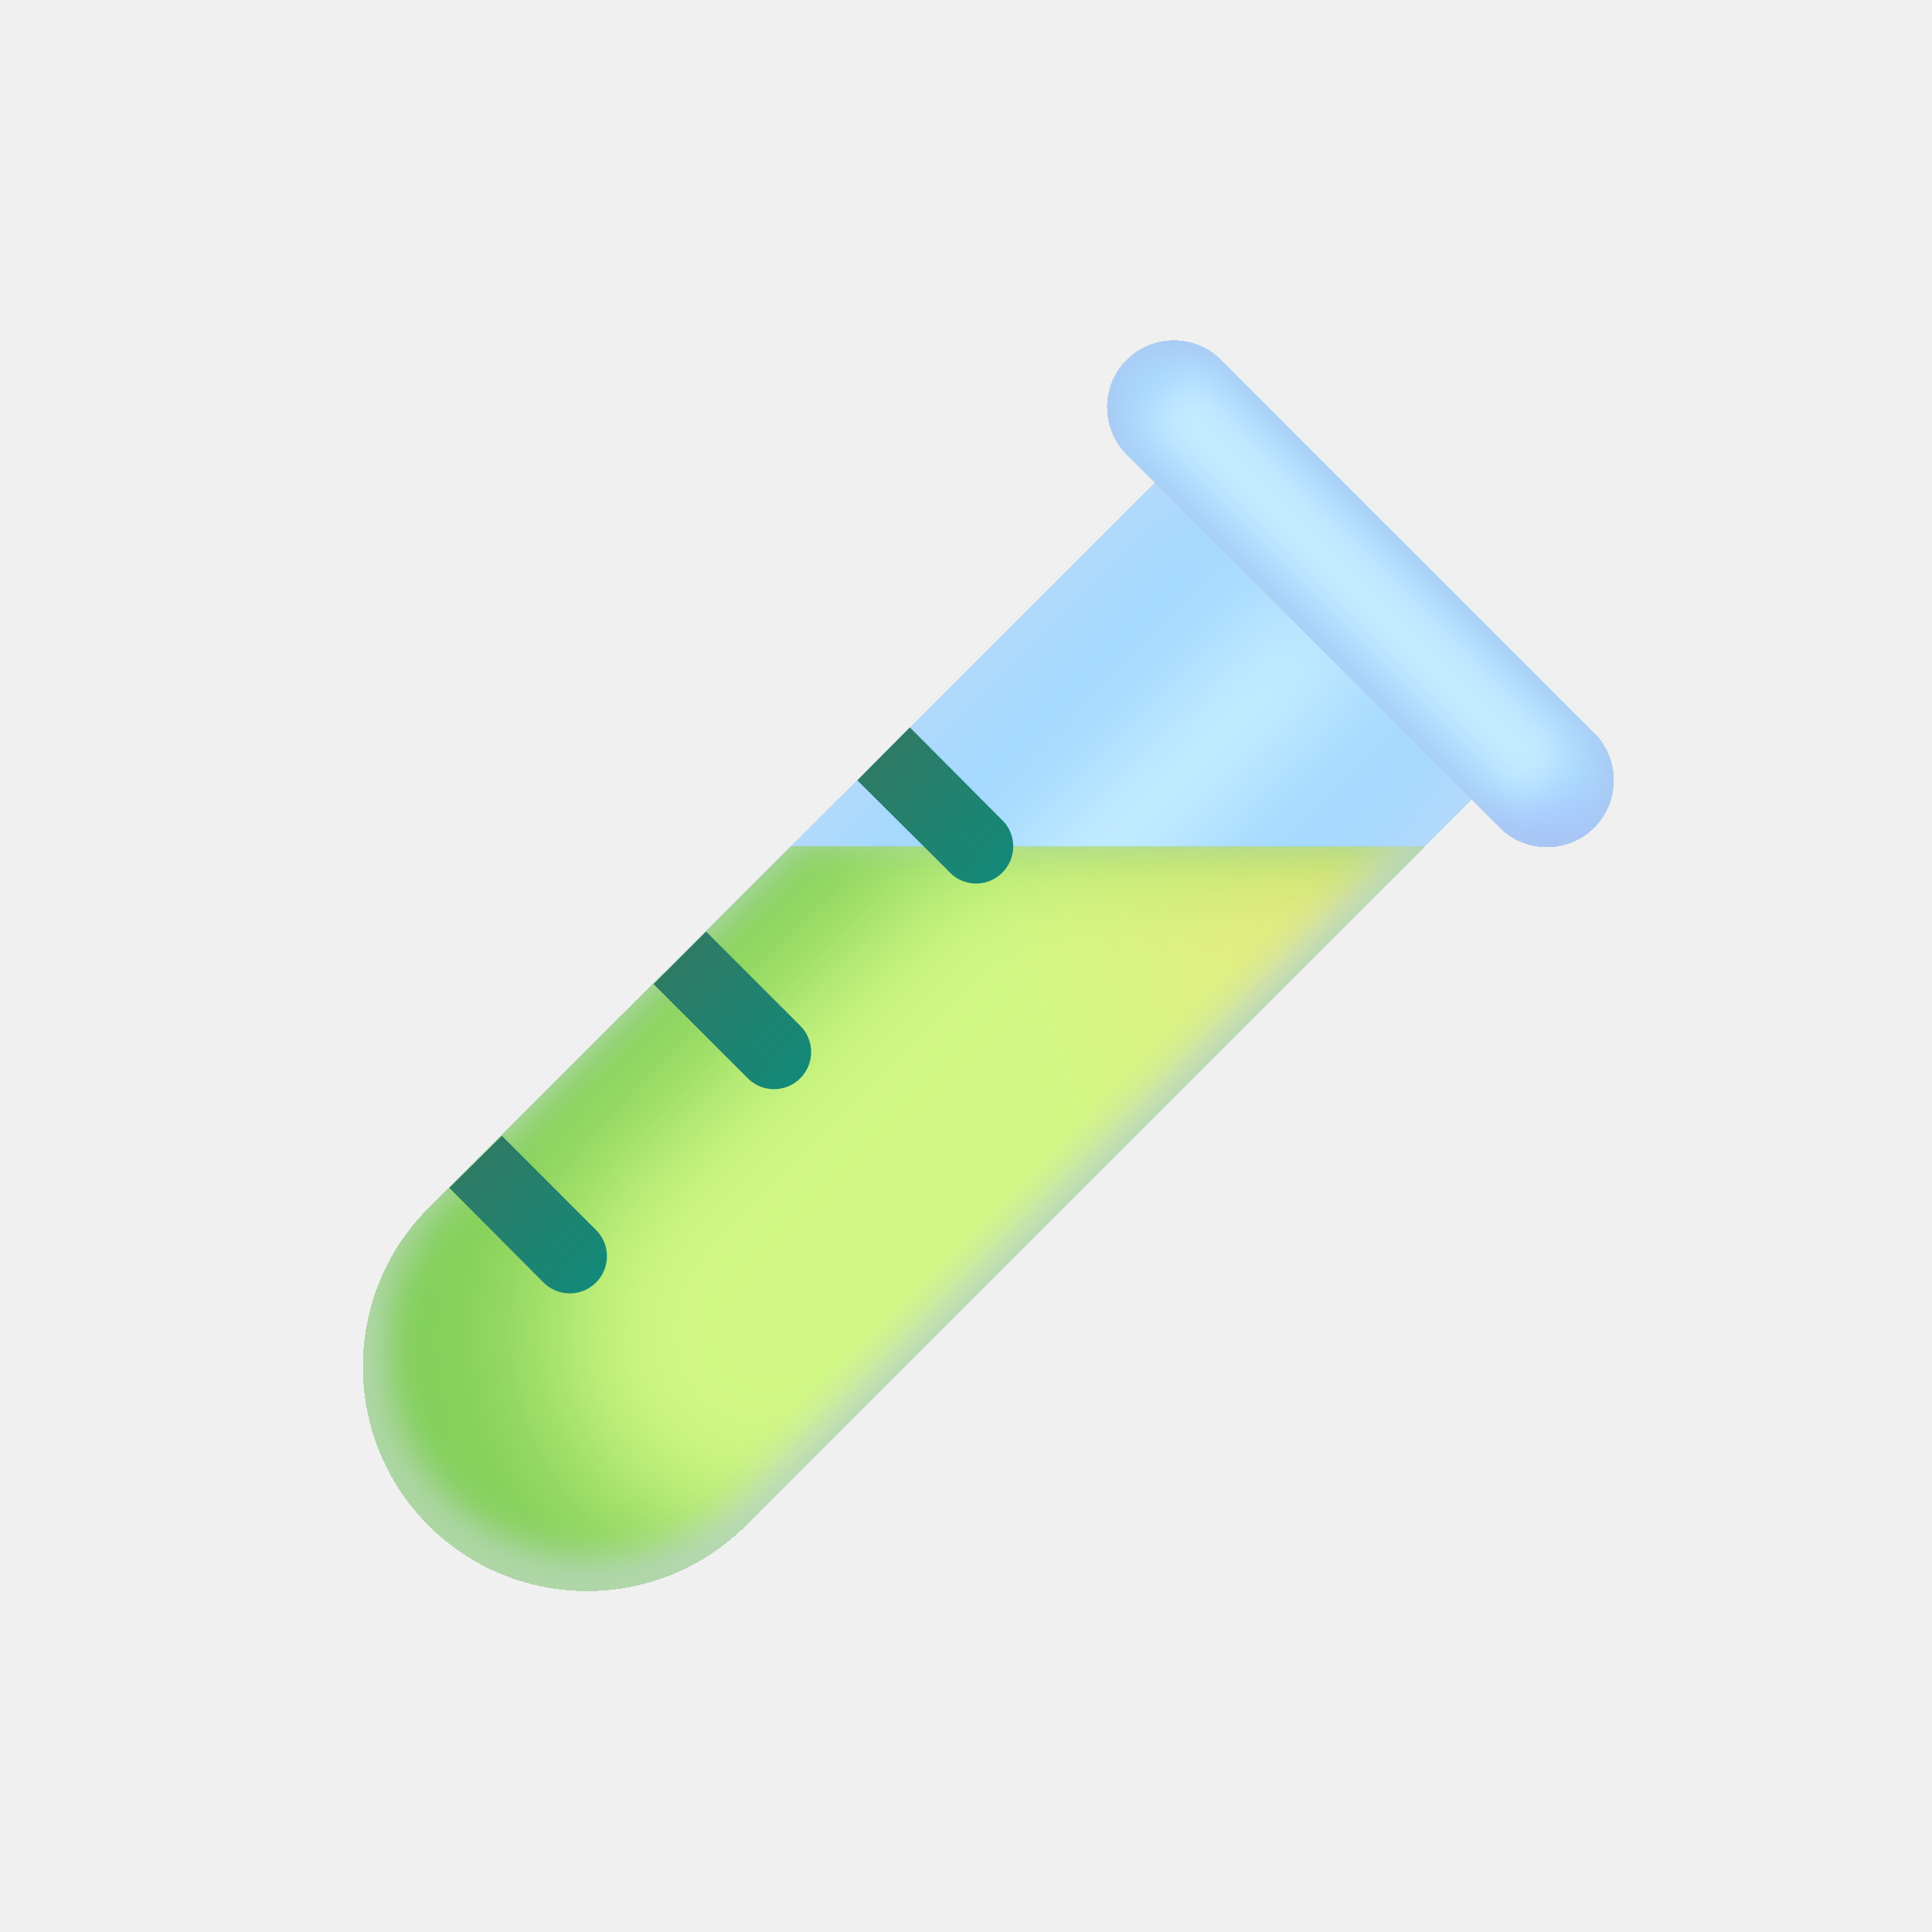
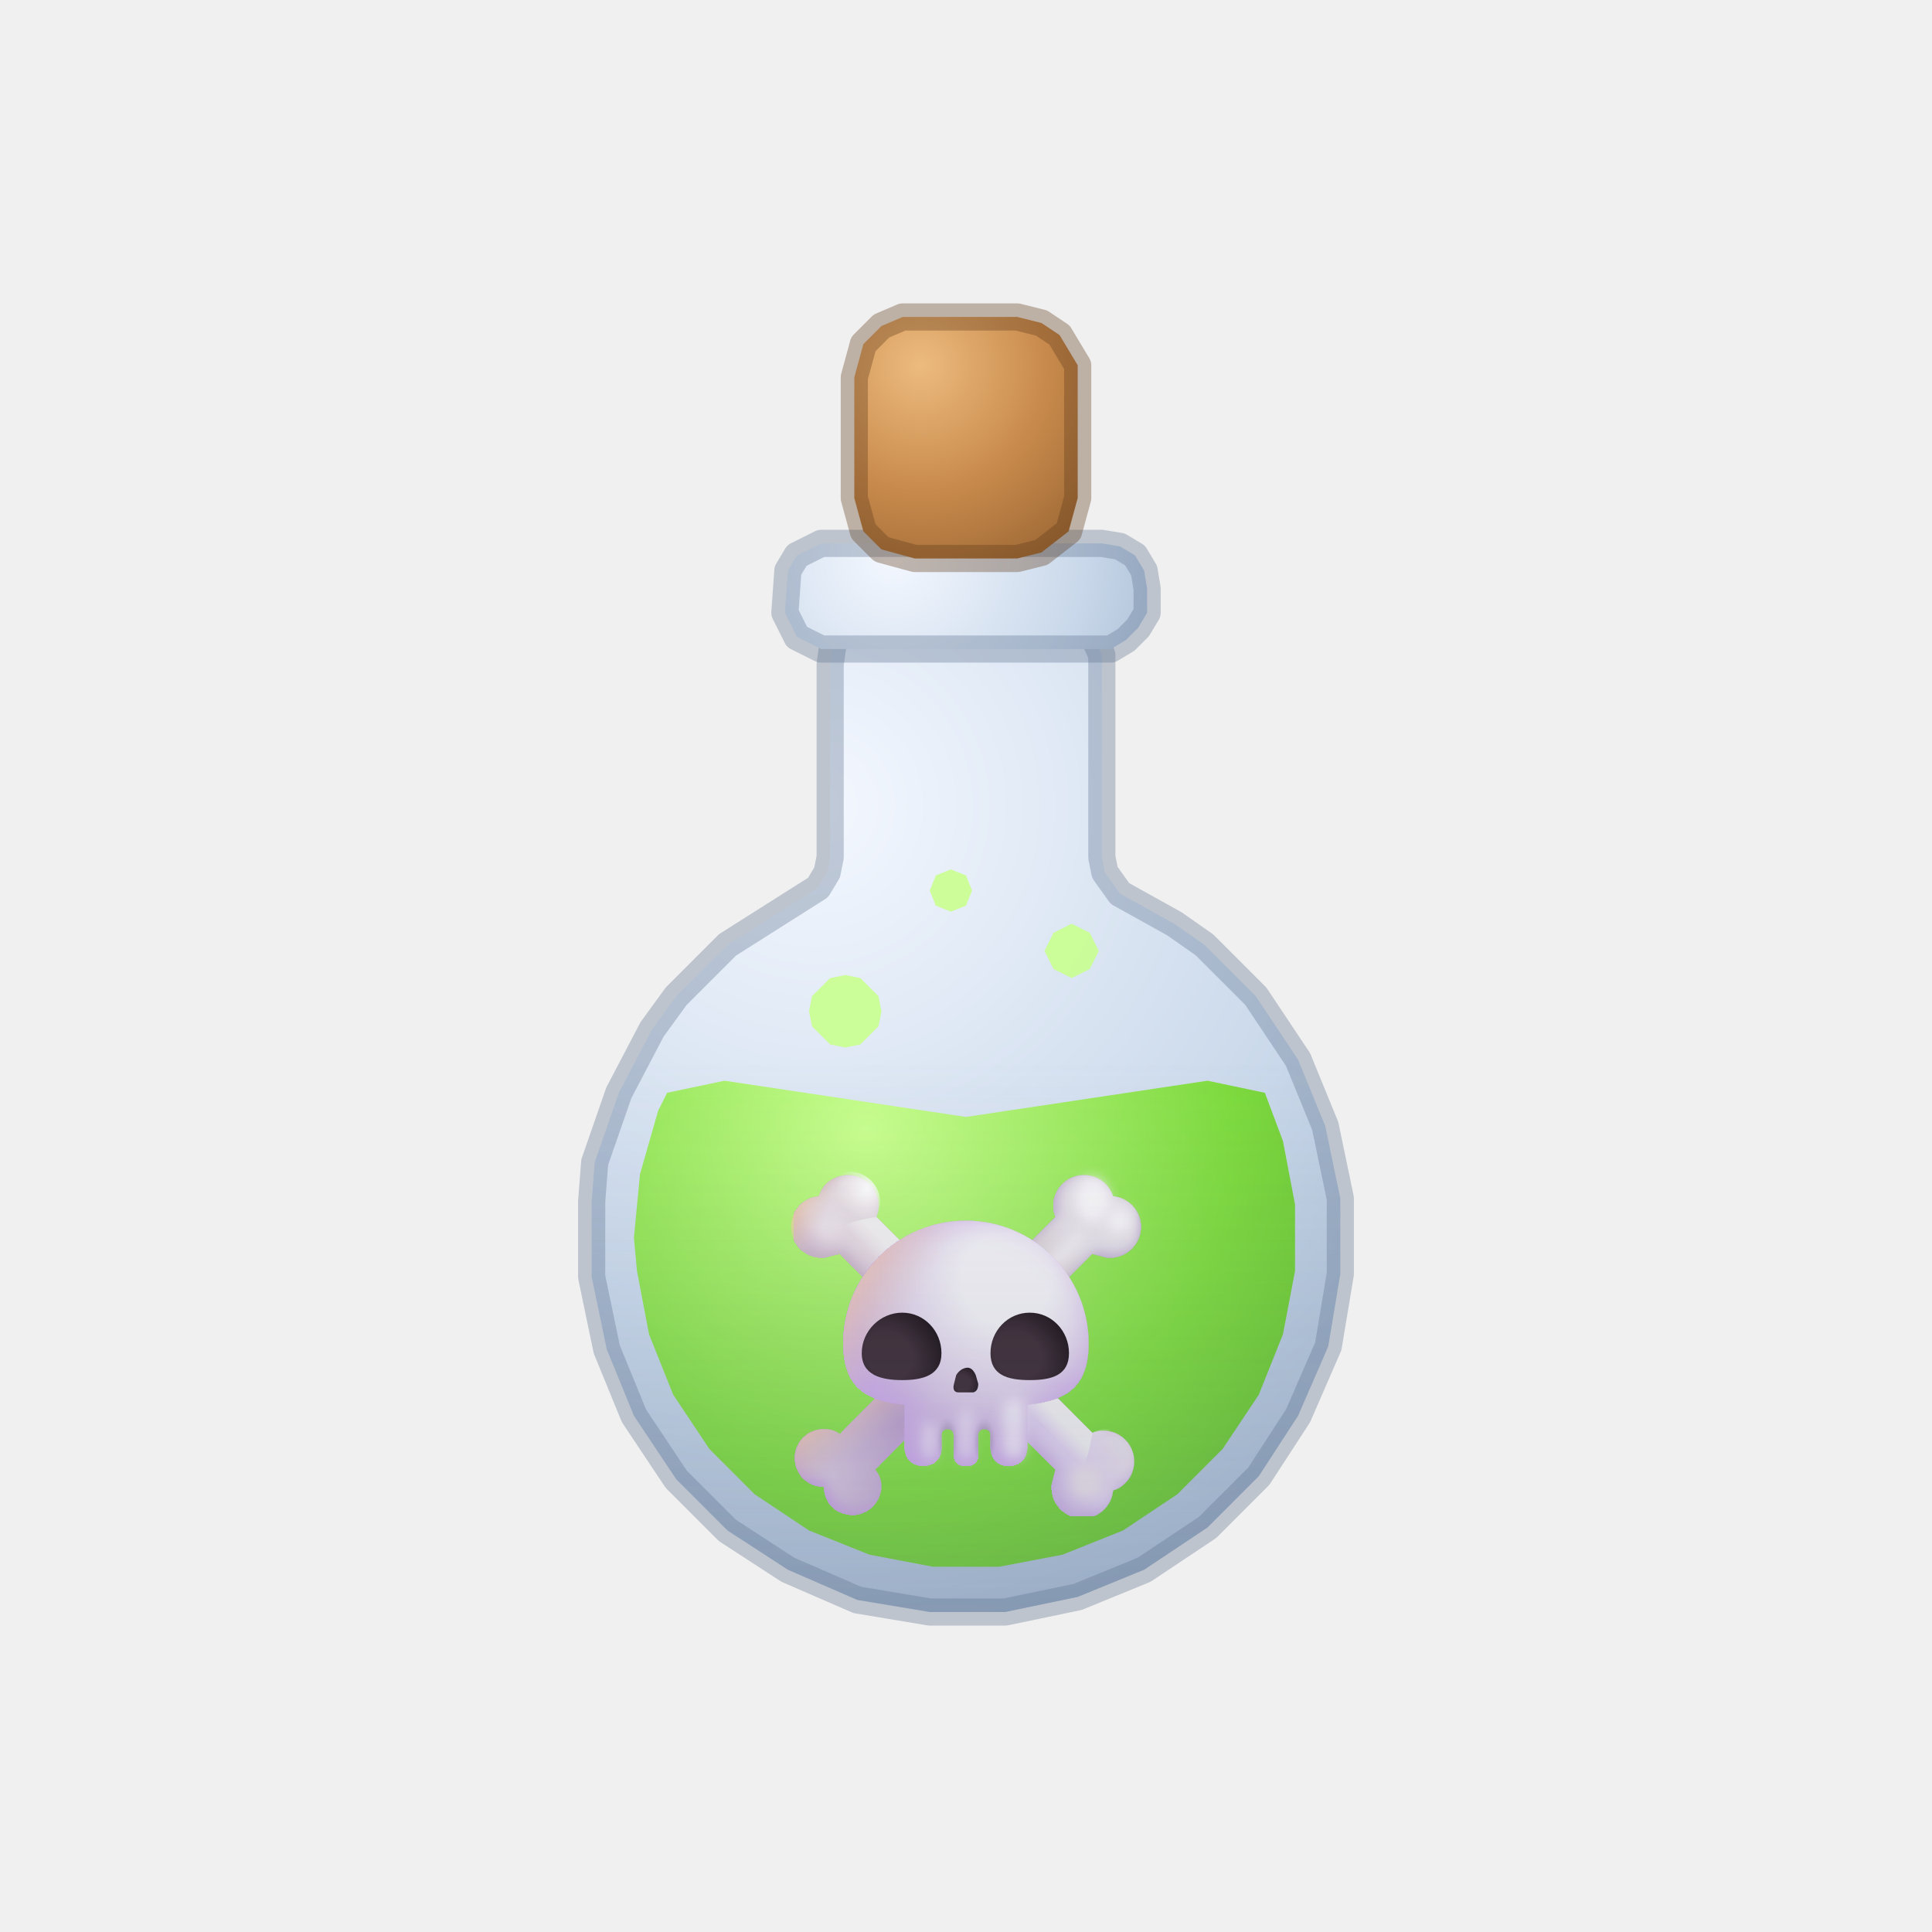
- <svg xmlns="http://www.w3.org/2000/svg" fill="none" viewBox="0 0 64 64">
-   <g transform="translate(8 8) scale(1.5)">
-     <g filter="url(#poison-a)">
-       <path fill="#A5D9FF" d="m21.07 4.43 6.99 7-16.93 16.92a4.94 4.94 0 1 1-6.99-7z" />
-     </g>
-     <g filter="url(#poison-b)">
-       <path fill="#C6EFFF" d="m23.37 7.52 1.66 1.66L17 17.2l-1.65-1.65z" />
-     </g>
-     <g filter="url(#poison-c)">
-       <path fill="#D1F884" d="M26.11 13.37 11.13 28.35a4.94 4.94 0 1 1-6.99-7l7.99-7.98z" />
-       <path fill="url(#poison-d)" d="M26.11 13.37 11.13 28.35a4.94 4.94 0 1 1-6.99-7l7.99-7.98z" />
-     </g>
-     <path fill="url(#poison-e)" d="M14.76 10.73 13.6 11.9l2.1 2.09a.82.82 0 0 0 1.15-1.16z" />
-     <path fill="url(#poison-f)" d="m9.1 16.4 1.16-1.16 2.08 2.08a.82.82 0 1 1-1.16 1.16z" />
-     <path fill="url(#poison-g)" d="m4.59 20.9 1.16-1.15 2.08 2.08a.82.82 0 0 1-1.16 1.16z" />
-     <g filter="url(#poison-h)">
-       <path fill="#A9D8FF" d="M19.55 2.62c-.57.57-.57 1.5 0 2.08l8.24 8.24a1.47 1.47 0 0 0 2.08-2.08l-8.24-8.24a1.47 1.47 0 0 0-2.08 0" />
-       <path fill="url(#poison-i)" d="M19.55 2.62c-.57.57-.57 1.5 0 2.08l8.24 8.24a1.47 1.47 0 0 0 2.08-2.08l-8.24-8.24a1.47 1.47 0 0 0-2.08 0" />
-     </g>
-     <g filter="url(#poison-j)">
-       <path fill="#C4ECFF" d="m19.92 4 1.1-1.11 8.38 8.37-1.11 1.11z" />
+ <svg xmlns="http://www.w3.org/2000/svg" viewBox="0 0 64 64">
+   <defs>
+     <radialGradient id="ps1" cx="27" cy="26.7" r="35.2" gradientUnits="userSpaceOnUse">
+       <stop offset="0" stop-color="#F4F8FF" />
+       <stop offset="0.5" stop-color="#C9D8EA" />
+       <stop offset="1" stop-color="#93A8C2" />
+     </radialGradient>
+     <radialGradient id="ps2" cx="28.7" cy="37.4" r="24.2" gradientUnits="userSpaceOnUse">
+       <stop offset="0" stop-color="#C9FF8F" />
+       <stop offset="0.5" stop-color="#7EDB3E" />
+       <stop offset="1" stop-color="#4CA322" />
+     </radialGradient>
+     <radialGradient id="ps3" cx="29.6" cy="18.4" r="12.6" gradientUnits="userSpaceOnUse">
+       <stop offset="0" stop-color="#F4F8FF" />
+       <stop offset="0.5" stop-color="#C9D8EA" />
+       <stop offset="1" stop-color="#93A8C2" />
+     </radialGradient>
+     <radialGradient id="ps4" cx="30.5" cy="12.1" r="8.4" gradientUnits="userSpaceOnUse">
+       <stop offset="0" stop-color="#EDBB7E" />
+       <stop offset="0.5" stop-color="#C88A4C" />
+       <stop offset="1" stop-color="#93602F" />
+     </radialGradient>
+     <linearGradient id="ps5" x1="0" y1="35.1" x2="0" y2="53.5" gradientUnits="userSpaceOnUse">
+       <stop offset="0" stop-color="#5E7290" stop-opacity="0" />
+       <stop offset="1" stop-color="#5E7290" stop-opacity="0.2" />
+     </linearGradient>
+     <radialGradient id="ps6" r="1" gradientTransform="translate(24.5 37) rotate(20) scale(2 5.5)" gradientUnits="userSpaceOnUse">
+       <stop offset="0" stop-color="#FFFFFF" stop-opacity="0.8" />
+       <stop offset="1" stop-color="#FFFFFF" stop-opacity="0" />
+     </radialGradient>
+     <radialGradient id="ps7" r="1" gradientTransform="translate(30 23) rotate(0) scale(0.8 3)" gradientUnits="userSpaceOnUse">
+       <stop offset="0" stop-color="#FFFFFF" stop-opacity="0.7" />
+       <stop offset="1" stop-color="#FFFFFF" stop-opacity="0" />
+     </radialGradient>
+   </defs>
+   <path fill="url(#ps1)" d="M27.5 28.4 27.4 28.9 27.1 29.4 24.1 31.3 22.4 33 21.6 34.1 20.5 36.2 19.7 38.5 19.6 39.8 19.6 42.3 20.1 44.7 21 46.9 22.4 49 24.1 50.7 26.1 52 28.4 53 30.8 53.4 33.3 53.4 35.7 52.9 37.9 52 40 50.6 41.7 48.9 43 46.9 44 44.6 44.4 42.2 44.4 39.7 43.9 37.3 43 35.1 41.6 33 39.9 31.3 38.9 30.6 37.1 29.6 36.6 28.9 36.5 28.4 36.5 21.7 36.1 20.8 35.5 20.3 34.5 20 29.5 20 28.7 20.2 28 20.6 27.6 21.3 27.5 22Z" />
+   <path fill="none" stroke="#5E7290" stroke-width="0.9" stroke-linecap="round" stroke-linejoin="round" stroke-opacity="0.35" d="M27.5 28.4 27.4 28.9 27.1 29.4 24.1 31.3 22.4 33 21.6 34.1 20.5 36.2 19.7 38.5 19.6 39.8 19.6 42.3 20.1 44.7 21 46.9 22.4 49 24.1 50.7 26.1 52 28.4 53 30.8 53.4 33.3 53.4 35.7 52.9 37.9 52 40 50.6 41.7 48.9 43 46.9 44 44.6 44.4 42.2 44.4 39.7 43.9 37.3 43 35.1 41.6 33 39.9 31.3 38.9 30.6 37.1 29.6 36.6 28.9 36.5 28.4 36.5 21.7 36.1 20.8 35.5 20.3 34.5 20 29.5 20 28.7 20.2 28 20.6 27.6 21.3 27.5 22Z" />
+   <path fill="url(#ps2)" d="M42.9 39.9 42.5 37.8 41.9 36.2 40 35.8 32 37 24 35.8 22.1 36.2 21.8 36.8 21.2 38.9 21 41 21.1 42.1 21.5 44.2 22.3 46.2 23.5 48 25 49.5 26.8 50.7 28.8 51.5 30.9 51.9 33.1 51.9 35.2 51.5 37.2 50.7 39 49.5 40.5 48 41.7 46.2 42.5 44.2 42.9 42.1Z" />
+   <path fill="url(#ps3)" d="M36.5 18 27.2 18 26.4 18.4 26.1 18.9 26 20.3 26.4 21.1 27.2 21.5 36.8 21.5 37.3 21.2 37.7 20.8 38 20.3 38 19.5 37.9 18.9 37.6 18.4 37.1 18.1Z" />
+   <path fill="none" stroke="#5E7290" stroke-width="0.9" stroke-linecap="round" stroke-linejoin="round" stroke-opacity="0.35" d="M36.5 18 27.2 18 26.4 18.4 26.1 18.9 26 20.3 26.4 21.1 27.2 21.5 36.8 21.5 37.3 21.2 37.7 20.8 38 20.3 38 19.5 37.9 18.9 37.6 18.4 37.1 18.1Z" />
+   <path fill="url(#ps4)" d="M33.7 10.5 29.9 10.5 29.2 10.8 28.6 11.4 28.3 12.5 28.3 16.5 28.6 17.6 29.2 18.2 30.3 18.5 33.7 18.5 34.5 18.3 35.4 17.6 35.7 16.5 35.7 12.1 35.1 11.1 34.5 10.7Z" />
+   <path fill="none" stroke="#5E3B1B" stroke-width="0.9" stroke-linecap="round" stroke-linejoin="round" stroke-opacity="0.35" d="M33.7 10.5 29.9 10.5 29.2 10.8 28.6 11.4 28.3 12.5 28.3 16.5 28.6 17.6 29.2 18.2 30.3 18.5 33.7 18.5 34.5 18.3 35.4 17.6 35.7 16.5 35.7 12.1 35.1 11.1 34.5 10.7Z" />
+   <path fill="#C9FF8F" fill-opacity="0.9" d="M29.2 33.5 29.1 33 28.8 32.7 28.5 32.4 28 32.3 27.5 32.4 27.2 32.7 26.9 33 26.8 33.5 26.9 34 27.2 34.3 27.5 34.6 28 34.7 28.5 34.6 28.8 34.3 29.1 34Z" />
+   <path fill="#C9FF8F" fill-opacity="0.9" d="M36.4 31.5 36.1 30.9 35.5 30.6 34.9 30.9 34.6 31.5 34.9 32.1 35.5 32.4 36.1 32.1Z" />
+   <path fill="#C9FF8F" fill-opacity="0.9" d="M32.2 29.5 32 29 31.5 28.8 31 29 30.8 29.5 31 30 31.5 30.2 32 30Z" />
+   <g fill="none" transform="translate(25.5 38) scale(0.4062)">
+     <g filter="url(#ps-k-a)">
+       <path fill="url(#ps-k-b)" d="m23.3 5.7-2.8 2.8V12H23l3.3-3.3 1.2.3a2.5 2.5 0 0 0 .5-5 2.5 2.5 0 1 0-4.7 1.7" />
+     </g>
+     <g filter="url(#ps-k-c)">
+       <path fill="url(#ps-k-d)" d="m8.7 5.7 2.8 2.8V12H9L5.7 8.7 4.5 9A2.5 2.5 0 0 1 4 4a2.5 2.5 0 1 1 4.7 1.7" />
+     </g>
+     <path fill="url(#ps-k-e)" d="M6 6.5c.5-.5 2.7-.8 2.7-.8l2.8 2.8 1.5 5s-5.8-5.6-7-7" />
+     <circle cx="6.5" cy="4.5" r="2.5" fill="url(#ps-k-f)" />
+     <g filter="url(#ps-k-g)">
+       <circle cx="4.8" cy="6.3" r="1.3" fill="#EAE0E7" />
+     </g>
+     <path fill="url(#ps-k-h)" d="m8.7 5.7 2.8 2.8V12H9L5.7 8.7 4.5 9A2.5 2.5 0 0 1 4 4a2.5 2.5 0 1 1 4.7 1.7" />
+     <g filter="url(#ps-k-i)">
+       <path fill="url(#ps-k-j)" d="m26.3 23.3-2.8-2.8H20V23l3.3 3.3-.3 1.2a2.5 2.5 0 0 0 5 .5 2.5 2.5 0 1 0-1.7-4.7" />
+     </g>
+     <path fill="url(#ps-k-k)" d="M25.5 26c.5-.5.8-2.7.8-2.7l-2.8-2.8-5-1.5s5.6 5.8 7 7" />
+     <circle r="2.5" fill="url(#ps-k-l)" transform="matrix(0 -1 -1 0 27.5 25.5)" />
+     <g filter="url(#ps-k-m)">
+       <circle r="1.3" fill="#EAE0E7" transform="matrix(0 -1 -1 0 25.8 27.3)" />
+     </g>
+     <g filter="url(#ps-k-n)">
+       <path fill="url(#ps-k-o)" d="M4.4 27.7a2.3 2.3 0 1 1 0-4.7q.8 0 1.3.4l4.4-4.4 2.9 2.8-4.4 4.5q.5.6.5 1.4A2.4 2.4 0 0 1 6.7 30q-2.1-.2-2.3-2.3" />
+     </g>
+     <g filter="url(#ps-k-p)">
+       <path stroke="#F1ECF2" d="m25.5 7-3 3" />
+     </g>
+     <path fill="url(#ps-k-q)" d="M4.4 27.7a2.3 2.3 0 1 1 0-4.7q.8 0 1.3.4l4.4-4.4 2.9 2.8-4.4 4.5q.5.6.5 1.4A2.4 2.4 0 0 1 6.7 30q-2.1-.2-2.3-2.3" />
+     <g filter="url(#ps-k-r)">
+       <path fill="url(#ps-k-s)" d="M16 6A10 10 0 0 0 6 16c0 3.7 2 4.7 5 5v3.5q.1 1.4 1.5 1.5 1.4-.1 1.5-1.4v-1.1q0-.5.5-.5t.5.5V25q0 1 1 1t1-1v-1.5q0-.5.5-.5t.5.5v1q.1 1.4 1.4 1.5h.1q1.4-.1 1.5-1.5V21c3-.3 5-1.3 5-5A10 10 0 0 0 16 6" />
+     </g>
+     <path fill="url(#ps-k-t)" d="M16 6A10 10 0 0 0 6 16c0 3.7 2 4.7 5 5v3.5q.1 1.4 1.5 1.5 1.4-.1 1.5-1.4v-1.1q0-.5.5-.5t.5.5V25q0 1 1 1t1-1v-1.5q0-.5.5-.5t.5.5v1q.1 1.4 1.4 1.5h.1q1.4-.1 1.5-1.5V21c3-.3 5-1.3 5-5A10 10 0 0 0 16 6" />
+     <path fill="url(#ps-k-u)" fill-rule="evenodd" d="M15.6 26a5 5 0 0 0 .4-2c0-1.7-.7-3-1.5-3S13 22.3 13 24q0 1 .3 1.8.7-.5.7-1.2v-1.1a.5.5 0 0 1 1 0V25q0 .6.6 1" clip-rule="evenodd" />
+     <g filter="url(#ps-k-v)" opacity=".5">
+       <rect width="1" height="3" x="12.5" y="22.5" fill="#fff" rx=".5" />
+     </g>
+     <g filter="url(#ps-k-w)" opacity=".5">
+       <rect width="1" height="4" x="15.5" y="21.5" fill="#fff" rx=".5" />
+     </g>
+     <g filter="url(#ps-k-x)" opacity=".6">
+       <rect width="1.8" height="5" x="19" y="20.5" fill="#fff" rx=".9" />
+     </g>
+     <path fill="url(#ps-k-y)" fill-rule="evenodd" d="M18.7 25.8q.3-.7.3-1.8c0-1.7-.7-3-1.5-3S16 22.3 16 24q0 1 .4 2 .5-.4.6-1v-1.5a.5.5 0 1 1 1 0v1q0 .9.7 1.3" clip-rule="evenodd" />
+     <path fill="url(#ps-k-z)" d="M14 16.8c0 1.8-1.5 2.2-3.2 2.2s-3.3-.4-3.3-2.2 1.5-3.3 3.3-3.3S14 15 14 16.8" />
+     <path fill="url(#ps-k-A)" d="M24.4 16.8c0 1.8-1.4 2.2-3.2 2.2s-3.2-.4-3.2-2.2 1.4-3.3 3.2-3.3 3.2 1.5 3.2 3.3" />
+     <path fill="url(#ps-k-B)" d="M16.6 20h-1.2q-.5 0-.4-.6l.2-.8q.3-.5.8-.6t.8.6l.2.7q0 .6-.4.7" />
+     <g filter="url(#ps-k-C)">
+       <ellipse cx="26.3" cy="4.3" fill="#F7F5F8" rx="1.3" ry="1.8" />
+     </g>
+     <g filter="url(#ps-k-D)">
+       <circle cx="28.5" cy="6" r="1" fill="#F6F4F7" />
    </g>
    <defs>
-       <linearGradient id="poison-d" x1="25.76" x2="17.07" y1="13.88" y2="16.88" gradientUnits="userSpaceOnUse">
-         <stop offset=".2" stop-color="#E9EB7E" />
-         <stop offset="1" stop-color="#E9EB7E" stop-opacity="0" />
-       </linearGradient>
-       <linearGradient id="poison-e" x1="16.76" x2="14.01" y1="14.06" y2="11.47" gradientUnits="userSpaceOnUse">
-         <stop stop-color="#138979" />
-         <stop offset="1" stop-color="#2E7B65" />
-       </linearGradient>
-       <linearGradient id="poison-f" x1="12.25" x2="9.51" y1="18.56" y2="15.97" gradientUnits="userSpaceOnUse">
-         <stop stop-color="#138979" />
-         <stop offset="1" stop-color="#2E7B65" />
-       </linearGradient>
-       <linearGradient id="poison-g" x1="7.74" x2="5" y1="23.06" y2="20.48" gradientUnits="userSpaceOnUse">
-         <stop stop-color="#138979" />
-         <stop offset="1" stop-color="#2E7B65" />
-       </linearGradient>
-       <linearGradient id="poison-i" x1="28.79" x2="28.66" y1="13.52" y2="11.86" gradientUnits="userSpaceOnUse">
-         <stop stop-color="#A8C3FF" />
-         <stop offset="1" stop-color="#A8C3FF" stop-opacity="0" />
-       </linearGradient>
-       <filter id="poison-a" width="25.37" height="25.37" x="2.69" y="4.43" color-interpolation-filters="sRGB" filterUnits="userSpaceOnUse">
-         <feFlood flood-opacity="0" result="BackgroundImageFix" />
-         <feBlend in="SourceGraphic" in2="BackgroundImageFix" result="shape" />
-         <feColorMatrix in="SourceAlpha" result="hardAlpha" values="0 0 0 0 0 0 0 0 0 0 0 0 0 0 0 0 0 0 127 0" />
-         <feOffset />
-         <feGaussianBlur stdDeviation="1" />
-         <feComposite in2="hardAlpha" k2="-1" k3="1" operator="arithmetic" />
-         <feColorMatrix values="0 0 0 0 0.745 0 0 0 0 0.851 0 0 0 0 0.965 0 0 0 1 0" />
-         <feBlend in2="shape" result="effect1_innerShadow_18_24902" />
-       </filter>
-       <filter id="poison-b" width="13.68" height="13.68" x="13.35" y="5.52" color-interpolation-filters="sRGB" filterUnits="userSpaceOnUse">
-         <feFlood flood-opacity="0" result="BackgroundImageFix" />
-         <feBlend in="SourceGraphic" in2="BackgroundImageFix" result="shape" />
-         <feGaussianBlur result="effect1_foregroundBlur_18_24902" stdDeviation="1" />
-       </filter>
-       <filter id="poison-c" width="26.42" height="17.18" x="2.69" y="12.62" color-interpolation-filters="sRGB" filterUnits="userSpaceOnUse">
-         <feFlood flood-opacity="0" result="BackgroundImageFix" />
-         <feBlend in="SourceGraphic" in2="BackgroundImageFix" result="shape" />
-         <feColorMatrix in="SourceAlpha" result="hardAlpha" values="0 0 0 0 0 0 0 0 0 0 0 0 0 0 0 0 0 0 127 0" />
-         <feOffset dx="4" dy="-.75" />
+       <filter id="ps-k-a" width="9.8" height="10.3" x="20.5" y="1.8" color-interpolation-filters="sRGB" filterUnits="userSpaceOnUse">
+         <feFlood flood-opacity="0" result="BackgroundImageFix" />
+         <feBlend in="SourceGraphic" in2="BackgroundImageFix" result="shape" />
+         <feColorMatrix in="SourceAlpha" result="hardAlpha" values="0 0 0 0 0 0 0 0 0 0 0 0 0 0 0 0 0 0 127 0" />
+         <feOffset dx=".3" dy="-.3" />
+         <feGaussianBlur stdDeviation=".5" />
+         <feComposite in2="hardAlpha" k2="-1" k3="1" operator="arithmetic" />
+         <feColorMatrix values="0 0 0 0 0.749 0 0 0 0 0.677 0 0 0 0 0.812 0 0 0 1 0" />
+         <feBlend in2="shape" result="effect1_innerShadow_31_1457" />
+       </filter>
+       <filter id="ps-k-c" width="9.8" height="10.3" x="2" y="1.8" color-interpolation-filters="sRGB" filterUnits="userSpaceOnUse">
+         <feFlood flood-opacity="0" result="BackgroundImageFix" />
+         <feBlend in="SourceGraphic" in2="BackgroundImageFix" result="shape" />
+         <feColorMatrix in="SourceAlpha" result="hardAlpha" values="0 0 0 0 0 0 0 0 0 0 0 0 0 0 0 0 0 0 127 0" />
+         <feOffset dx=".3" dy="-.3" />
+         <feGaussianBlur stdDeviation=".5" />
+         <feComposite in2="hardAlpha" k2="-1" k3="1" operator="arithmetic" />
+         <feColorMatrix values="0 0 0 0 0.779 0 0 0 0 0.702 0 0 0 0 0.772 0 0 0 1 0" />
+         <feBlend in2="shape" result="effect1_innerShadow_31_1457" />
+       </filter>
+       <filter id="ps-k-g" width="4.5" height="4.5" x="2.5" y="4" color-interpolation-filters="sRGB" filterUnits="userSpaceOnUse">
+         <feFlood flood-opacity="0" result="BackgroundImageFix" />
+         <feBlend in="SourceGraphic" in2="BackgroundImageFix" result="shape" />
+         <feGaussianBlur result="effect1_foregroundBlur_31_1457" stdDeviation=".5" />
+       </filter>
+       <filter id="ps-k-i" width="10.3" height="9.8" x="20" y="20.3" color-interpolation-filters="sRGB" filterUnits="userSpaceOnUse">
+         <feFlood flood-opacity="0" result="BackgroundImageFix" />
+         <feBlend in="SourceGraphic" in2="BackgroundImageFix" result="shape" />
+         <feColorMatrix in="SourceAlpha" result="hardAlpha" values="0 0 0 0 0 0 0 0 0 0 0 0 0 0 0 0 0 0 127 0" />
+         <feOffset dx=".3" dy="-.3" />
+         <feGaussianBlur stdDeviation=".5" />
+         <feComposite in2="hardAlpha" k2="-1" k3="1" operator="arithmetic" />
+         <feColorMatrix values="0 0 0 0 0.798 0 0 0 0 0.685 0 0 0 0 0.883 0 0 0 1 0" />
+         <feBlend in2="shape" result="effect1_innerShadow_31_1457" />
+       </filter>
+       <filter id="ps-k-m" width="4.5" height="4.5" x="23.5" y="25" color-interpolation-filters="sRGB" filterUnits="userSpaceOnUse">
+         <feFlood flood-opacity="0" result="BackgroundImageFix" />
+         <feBlend in="SourceGraphic" in2="BackgroundImageFix" result="shape" />
+         <feGaussianBlur result="effect1_foregroundBlur_31_1457" stdDeviation=".5" />
+       </filter>
+       <filter id="ps-k-n" width="11.3" height="11.3" x="2" y="18.8" color-interpolation-filters="sRGB" filterUnits="userSpaceOnUse">
+         <feFlood flood-opacity="0" result="BackgroundImageFix" />
+         <feBlend in="SourceGraphic" in2="BackgroundImageFix" result="shape" />
+         <feColorMatrix in="SourceAlpha" result="hardAlpha" values="0 0 0 0 0 0 0 0 0 0 0 0 0 0 0 0 0 0 127 0" />
+         <feOffset dx=".3" dy="-.3" />
+         <feGaussianBlur stdDeviation=".5" />
+         <feComposite in2="hardAlpha" k2="-1" k3="1" operator="arithmetic" />
+         <feColorMatrix values="0 0 0 0 0.79 0 0 0 0 0.633 0 0 0 0 0.887 0 0 0 1 0" />
+         <feBlend in2="shape" result="effect1_innerShadow_31_1457" />
+       </filter>
+       <filter id="ps-k-p" width="5.7" height="5.7" x="21.1" y="5.6" color-interpolation-filters="sRGB" filterUnits="userSpaceOnUse">
+         <feFlood flood-opacity="0" result="BackgroundImageFix" />
+         <feBlend in="SourceGraphic" in2="BackgroundImageFix" result="shape" />
+         <feGaussianBlur result="effect1_foregroundBlur_31_1457" stdDeviation=".5" />
+       </filter>
+       <filter id="ps-k-r" width="21" height="21" x="6" y="5" color-interpolation-filters="sRGB" filterUnits="userSpaceOnUse">
+         <feFlood flood-opacity="0" result="BackgroundImageFix" />
+         <feBlend in="SourceGraphic" in2="BackgroundImageFix" result="shape" />
+         <feColorMatrix in="SourceAlpha" result="hardAlpha" values="0 0 0 0 0 0 0 0 0 0 0 0 0 0 0 0 0 0 127 0" />
+         <feOffset dx="1" dy="-1" />
        <feGaussianBlur stdDeviation="1.5" />
        <feComposite in2="hardAlpha" k2="-1" k3="1" operator="arithmetic" />
-         <feColorMatrix values="0 0 0 0 0.506 0 0 0 0 0.812 0 0 0 0 0.349 0 0 0 1 0" />
-         <feBlend in2="shape" result="effect1_innerShadow_18_24902" />
-         <feColorMatrix in="SourceAlpha" result="hardAlpha" values="0 0 0 0 0 0 0 0 0 0 0 0 0 0 0 0 0 0 127 0" />
-         <feOffset dy="-.4" />
-         <feGaussianBlur stdDeviation=".5" />
-         <feComposite in2="hardAlpha" k2="-1" k3="1" operator="arithmetic" />
-         <feColorMatrix values="0 0 0 0 0.788 0 0 0 0 0.843 0 0 0 0 0.898 0 0 0 1 0" />
-         <feBlend in2="effect1_innerShadow_18_24902" result="effect2_innerShadow_18_24902" />
-         <feColorMatrix in="SourceAlpha" result="hardAlpha" values="0 0 0 0 0 0 0 0 0 0 0 0 0 0 0 0 0 0 127 0" />
-         <feOffset dx=".4" dy="-.4" />
-         <feGaussianBlur stdDeviation=".5" />
-         <feComposite in2="hardAlpha" k2="-1" k3="1" operator="arithmetic" />
-         <feColorMatrix values="0 0 0 0 0.675 0 0 0 0 0.839 0 0 0 0 0.624 0 0 0 1 0" />
-         <feBlend in2="effect2_innerShadow_18_24902" result="effect3_innerShadow_18_24902" />
-       </filter>
-       <filter id="poison-h" width="11.18" height="11.18" x="19.12" y="2.19" color-interpolation-filters="sRGB" filterUnits="userSpaceOnUse">
-         <feFlood flood-opacity="0" result="BackgroundImageFix" />
-         <feBlend in="SourceGraphic" in2="BackgroundImageFix" result="shape" />
-         <feColorMatrix in="SourceAlpha" result="hardAlpha" values="0 0 0 0 0 0 0 0 0 0 0 0 0 0 0 0 0 0 127 0" />
-         <feOffset />
-         <feGaussianBlur stdDeviation=".5" />
-         <feComposite in2="hardAlpha" k2="-1" k3="1" operator="arithmetic" />
-         <feColorMatrix values="0 0 0 0 0.659 0 0 0 0 0.776 0 0 0 0 0.937 0 0 0 1 0" />
-         <feBlend in2="shape" result="effect1_innerShadow_18_24902" />
-       </filter>
-       <filter id="poison-j" width="10.99" height="10.99" x="19.17" y="2.14" color-interpolation-filters="sRGB" filterUnits="userSpaceOnUse">
-         <feFlood flood-opacity="0" result="BackgroundImageFix" />
-         <feBlend in="SourceGraphic" in2="BackgroundImageFix" result="shape" />
-         <feGaussianBlur result="effect1_foregroundBlur_18_24902" stdDeviation=".38" />
-       </filter>
+         <feColorMatrix values="0 0 0 0 0.801 0 0 0 0 0.658 0 0 0 0 0.912 0 0 0 1 0" />
+         <feBlend in2="shape" result="effect1_innerShadow_31_1457" />
+       </filter>
+       <filter id="ps-k-v" width="3" height="5" x="11.5" y="21.5" color-interpolation-filters="sRGB" filterUnits="userSpaceOnUse">
+         <feFlood flood-opacity="0" result="BackgroundImageFix" />
+         <feBlend in="SourceGraphic" in2="BackgroundImageFix" result="shape" />
+         <feGaussianBlur result="effect1_foregroundBlur_31_1457" stdDeviation=".5" />
+       </filter>
+       <filter id="ps-k-w" width="3" height="6" x="14.5" y="20.5" color-interpolation-filters="sRGB" filterUnits="userSpaceOnUse">
+         <feFlood flood-opacity="0" result="BackgroundImageFix" />
+         <feBlend in="SourceGraphic" in2="BackgroundImageFix" result="shape" />
+         <feGaussianBlur result="effect1_foregroundBlur_31_1457" stdDeviation=".5" />
+       </filter>
+       <filter id="ps-k-x" width="3.8" height="7" x="18" y="19.5" color-interpolation-filters="sRGB" filterUnits="userSpaceOnUse">
+         <feFlood flood-opacity="0" result="BackgroundImageFix" />
+         <feBlend in="SourceGraphic" in2="BackgroundImageFix" result="shape" />
+         <feGaussianBlur result="effect1_foregroundBlur_31_1457" stdDeviation=".5" />
+       </filter>
+       <filter id="ps-k-C" width="4.5" height="5.5" x="24" y="1.5" color-interpolation-filters="sRGB" filterUnits="userSpaceOnUse">
+         <feFlood flood-opacity="0" result="BackgroundImageFix" />
+         <feBlend in="SourceGraphic" in2="BackgroundImageFix" result="shape" />
+         <feGaussianBlur result="effect1_foregroundBlur_31_1457" stdDeviation=".5" />
+       </filter>
+       <filter id="ps-k-D" width="4" height="4" x="26.5" y="4" color-interpolation-filters="sRGB" filterUnits="userSpaceOnUse">
+         <feFlood flood-opacity="0" result="BackgroundImageFix" />
+         <feBlend in="SourceGraphic" in2="BackgroundImageFix" result="shape" />
+         <feGaussianBlur result="effect1_foregroundBlur_31_1457" stdDeviation=".5" />
+       </filter>
+       <radialGradient id="ps-k-b" cx="0" cy="0" r="1" gradientTransform="matrix(7.02133 0 0 7.44313 27.3 4.8)" gradientUnits="userSpaceOnUse">
+         <stop stop-color="#EAE6EC" />
+         <stop offset=".6" stop-color="#E2DCE3" />
+         <stop offset="1" stop-color="#DAD1D1" />
+       </radialGradient>
+       <radialGradient id="ps-k-f" cx="0" cy="0" r="1" gradientTransform="rotate(143 3.4 3)scale(2.5)" gradientUnits="userSpaceOnUse">
+         <stop stop-color="#fff" />
+         <stop offset="1" stop-color="#F7F4F6" stop-opacity="0" />
+       </radialGradient>
+       <radialGradient id="ps-k-l" cx="0" cy="0" r="1" gradientTransform="matrix(-2 1.5 -1.5 -2 4 1.5)" gradientUnits="userSpaceOnUse">
+         <stop stop-color="#fff" />
+         <stop offset="1" stop-color="#F7F4F6" stop-opacity="0" />
+       </radialGradient>
+       <radialGradient id="ps-k-o" cx="0" cy="0" r="1" gradientTransform="rotate(-44.7 35.2 7.3)scale(6.96468 7.06757)" gradientUnits="userSpaceOnUse">
+         <stop stop-color="#D8C5DE" />
+         <stop offset="1" stop-color="#BDA1CB" />
+       </radialGradient>
+       <radialGradient id="ps-k-s" cx="0" cy="0" r="1" gradientTransform="matrix(-10.71386 14.96496 -14.97634 -10.722 19.3 10.7)" gradientUnits="userSpaceOnUse">
+         <stop offset=".2" stop-color="#F2F0F4" />
+         <stop offset=".7" stop-color="#D1BBE0" />
+       </radialGradient>
+       <radialGradient id="ps-k-u" cx="0" cy="0" r="1" gradientTransform="matrix(0 2 -.96019 0 14.5 24)" gradientUnits="userSpaceOnUse">
+         <stop stop-color="#7A6E85" />
+         <stop offset="1" stop-color="#B29EC2" stop-opacity="0" />
+       </radialGradient>
+       <radialGradient id="ps-k-y" cx="0" cy="0" r="1" gradientTransform="matrix(0 2 -.96019 0 17.5 24)" gradientUnits="userSpaceOnUse">
+         <stop stop-color="#7A6E85" />
+         <stop offset="1" stop-color="#B29EC2" stop-opacity="0" />
+       </radialGradient>
+       <radialGradient id="ps-k-z" cx="0" cy="0" r="1" gradientTransform="rotate(-48.6 23.6 -2.3)scale(4.39535 5.2277)" gradientUnits="userSpaceOnUse">
+         <stop offset=".4" stop-color="#3D2C36" />
+         <stop offset="1" stop-color="#1A1016" />
+       </radialGradient>
+       <radialGradient id="ps-k-A" cx="0" cy="0" r="1" gradientTransform="rotate(-49.1 28.6 -13.7)scale(4.36001 5.17278)" gradientUnits="userSpaceOnUse">
+         <stop offset=".4" stop-color="#3D2C36" />
+         <stop offset="1" stop-color="#1A1016" />
+       </radialGradient>
+       <radialGradient id="ps-k-B" cx="0" cy="0" r="1" gradientTransform="matrix(.89383 -1.19917 1.3782 1.02728 15.7 19.2)" gradientUnits="userSpaceOnUse">
+         <stop offset=".4" stop-color="#3D2C36" />
+         <stop offset="1" stop-color="#1A1016" />
+       </radialGradient>
+       <linearGradient id="ps-k-d" x1="9" x2="3.5" y1="2" y2="10" gradientUnits="userSpaceOnUse">
+         <stop stop-color="#ECE5E6" />
+         <stop offset=".6" stop-color="#E4D8E0" />
+         <stop offset="1" stop-color="#CFB4CD" />
+       </linearGradient>
+       <linearGradient id="ps-k-e" x1="9.5" x2="8.5" y1="8" y2="9" gradientUnits="userSpaceOnUse">
+         <stop stop-color="#F0EEEF" />
+         <stop offset="1" stop-color="#F3EEF0" stop-opacity="0" />
+       </linearGradient>
+       <linearGradient id="ps-k-h" x1="4.2" x2=".9" y1="6.6" y2="5" gradientUnits="userSpaceOnUse">
+         <stop stop-color="#E5C9C5" stop-opacity="0" />
+         <stop offset="1" stop-color="#FFD099" />
+       </linearGradient>
+       <linearGradient id="ps-k-j" x1="30" x2="22" y1="23" y2="28.5" gradientUnits="userSpaceOnUse">
+         <stop stop-color="#ECE5E6" />
+         <stop offset=".6" stop-color="#E0D1EE" />
+         <stop offset="1" stop-color="#CEB6E1" />
+       </linearGradient>
+       <linearGradient id="ps-k-k" x1="24" x2="23" y1="22.5" y2="23.5" gradientUnits="userSpaceOnUse">
+         <stop stop-color="#F0EEEF" />
+         <stop offset="1" stop-color="#F3EEF0" stop-opacity="0" />
+       </linearGradient>
+       <linearGradient id="ps-k-q" x1="6.5" x2="3" y1="25.5" y2="21" gradientUnits="userSpaceOnUse">
+         <stop stop-color="#E5C9C5" stop-opacity="0" />
+         <stop offset="1" stop-color="#FFD099" />
+       </linearGradient>
+       <linearGradient id="ps-k-t" x1="10.6" x2="3.9" y1="15.3" y2="11.7" gradientUnits="userSpaceOnUse">
+         <stop stop-color="#E5C9C5" stop-opacity="0" />
+         <stop offset="1" stop-color="#FFD099" />
+       </linearGradient>
    </defs>
  </g>
+   <path fill="url(#ps5)" d="M27.5 28.4 27.4 28.9 27.1 29.4 24.1 31.3 22.4 33 21.6 34.1 20.5 36.2 19.7 38.5 19.6 39.8 19.6 42.3 20.1 44.7 21 46.9 22.4 49 24.1 50.7 26.1 52 28.4 53 30.8 53.4 33.3 53.4 35.7 52.9 37.9 52 40 50.6 41.7 48.9 43 46.9 44 44.6 44.4 42.2 44.4 39.7 43.9 37.3 43 35.1 41.6 33 39.9 31.3 38.9 30.6 37.1 29.6 36.6 28.9 36.5 28.4 36.5 21.7 36.1 20.8 35.5 20.3 34.5 20 29.5 20 28.7 20.2 28 20.6 27.6 21.3 27.5 22Z" />
+   <ellipse cx="24.5" cy="37" rx="2" ry="5.5" transform="rotate(20 24.5 37)" fill="url(#ps6)" />
+   <ellipse cx="30" cy="23" rx="0.8" ry="3" fill="url(#ps7)" />
</svg>
